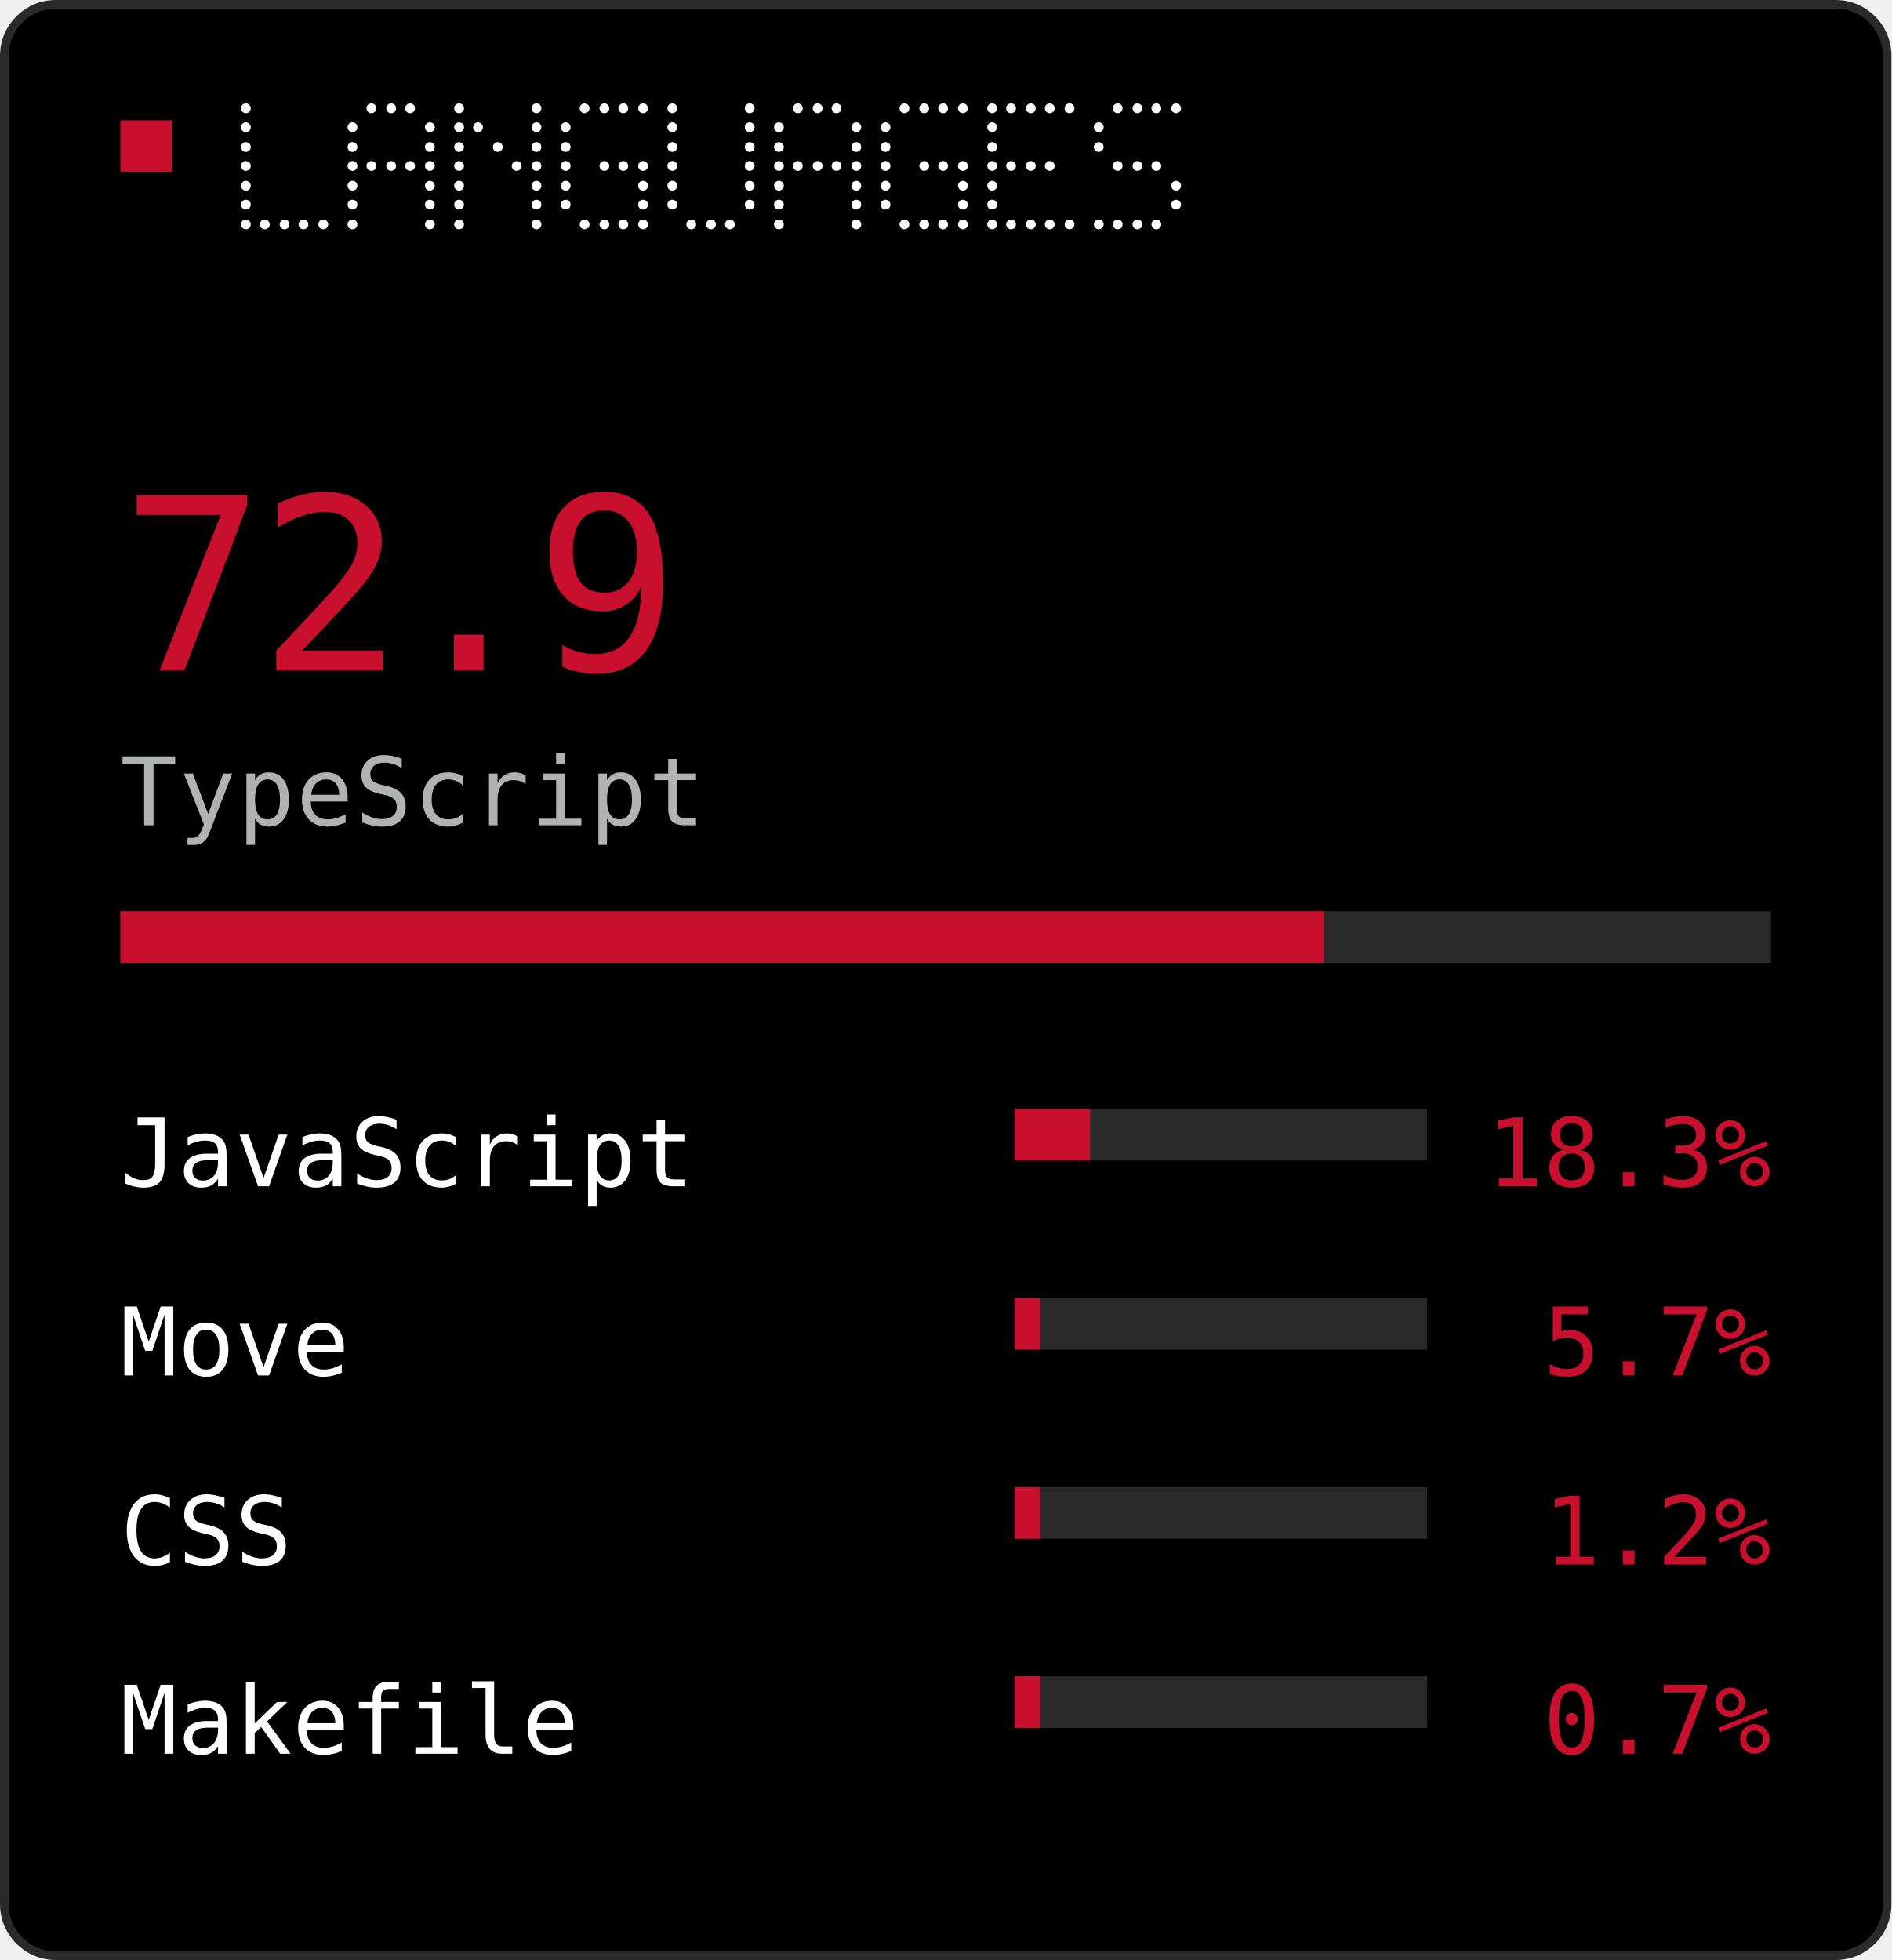
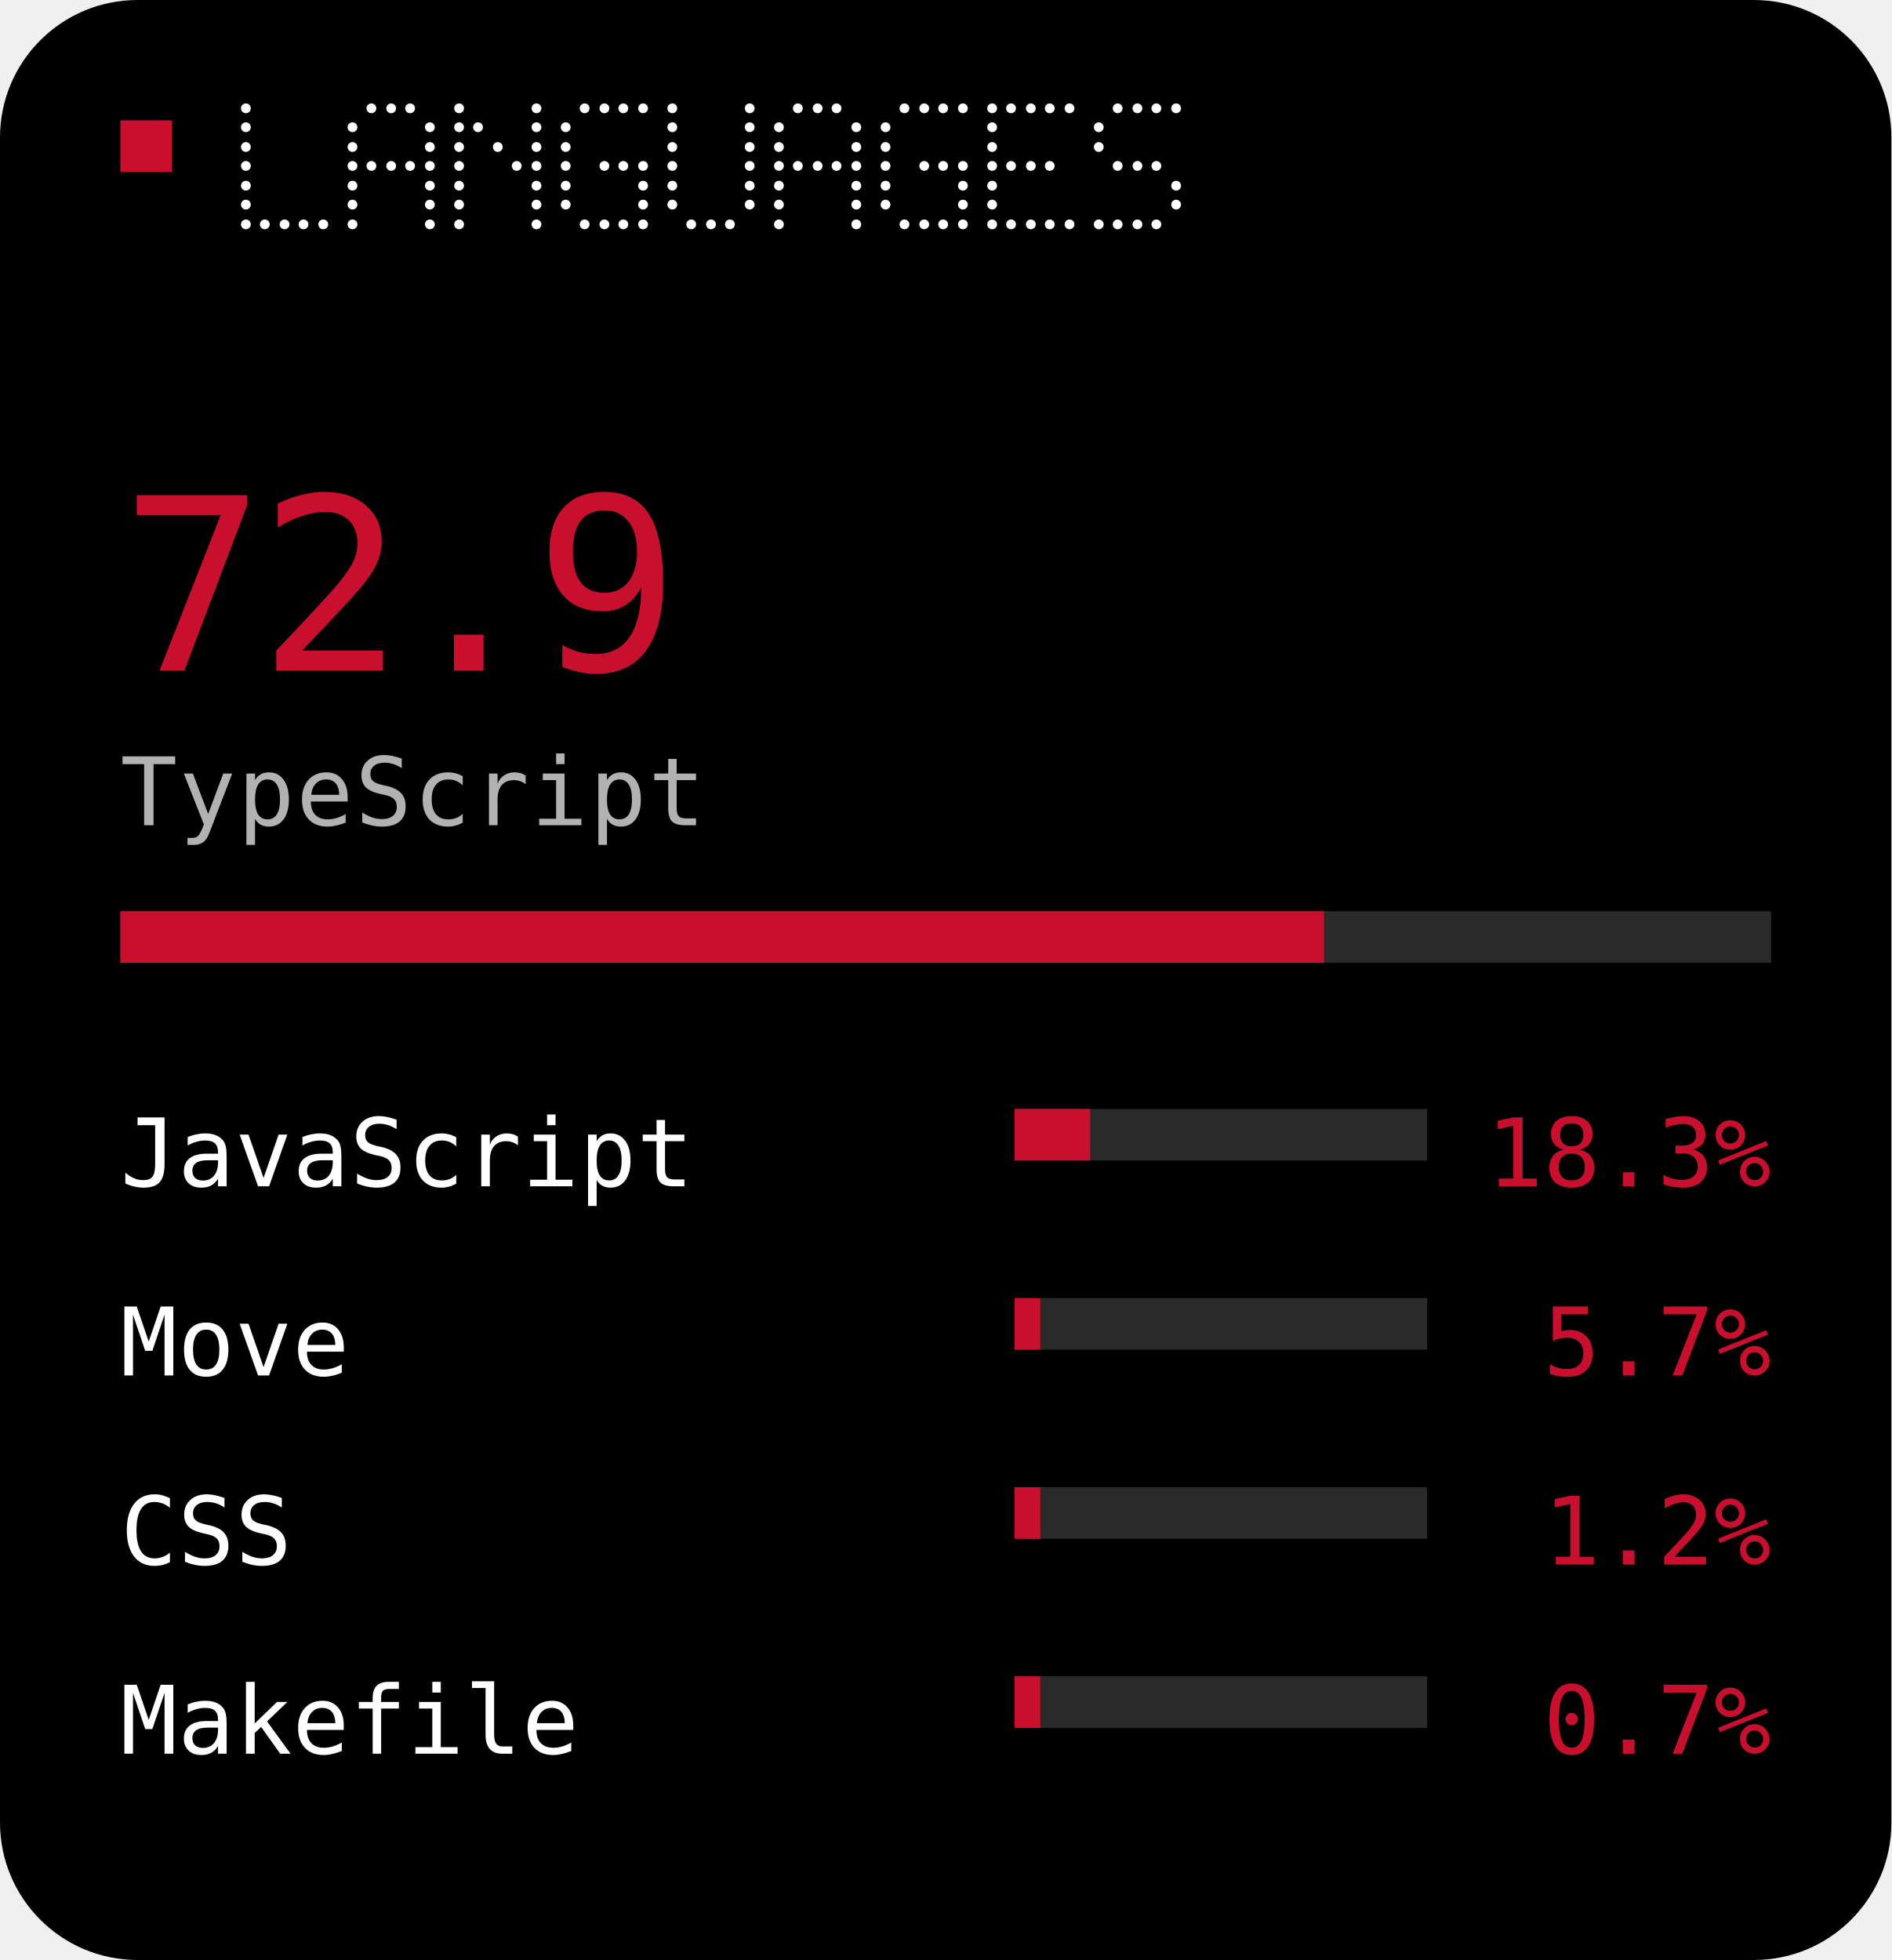
<svg xmlns="http://www.w3.org/2000/svg" width="220" height="228" viewBox="0 0 220 228" role="img">
-   <rect x="0.5" y="0.5" width="219" height="227" rx="6" fill="#000000" stroke="#2A2A2A" stroke-width="1" />
+   <rect width="220" height="228" rx="16" fill="#000000" />
  <rect x="14" y="14" width="6" height="6" fill="#C8102E" />
  <circle cx="28.6" cy="12.6" r="0.57" fill="#FFFFFF" />
  <circle cx="28.6" cy="14.8" r="0.57" fill="#FFFFFF" />
  <circle cx="28.6" cy="17.1" r="0.57" fill="#FFFFFF" />
  <circle cx="28.6" cy="19.3" r="0.57" fill="#FFFFFF" />
  <circle cx="28.6" cy="21.6" r="0.57" fill="#FFFFFF" />
  <circle cx="28.6" cy="23.8" r="0.57" fill="#FFFFFF" />
  <circle cx="28.6" cy="26.1" r="0.57" fill="#FFFFFF" />
  <circle cx="30.8" cy="26.1" r="0.57" fill="#FFFFFF" />
  <circle cx="33.1" cy="26.1" r="0.57" fill="#FFFFFF" />
  <circle cx="35.3" cy="26.1" r="0.57" fill="#FFFFFF" />
  <circle cx="37.6" cy="26.1" r="0.57" fill="#FFFFFF" />
  <circle cx="43.2" cy="12.6" r="0.57" fill="#FFFFFF" />
  <circle cx="45.5" cy="12.6" r="0.57" fill="#FFFFFF" />
  <circle cx="47.7" cy="12.6" r="0.57" fill="#FFFFFF" />
  <circle cx="41.0" cy="14.8" r="0.57" fill="#FFFFFF" />
  <circle cx="50.0" cy="14.8" r="0.57" fill="#FFFFFF" />
  <circle cx="41.0" cy="17.1" r="0.57" fill="#FFFFFF" />
  <circle cx="50.0" cy="17.1" r="0.57" fill="#FFFFFF" />
  <circle cx="41.0" cy="19.3" r="0.57" fill="#FFFFFF" />
  <circle cx="43.2" cy="19.3" r="0.57" fill="#FFFFFF" />
  <circle cx="45.5" cy="19.3" r="0.57" fill="#FFFFFF" />
  <circle cx="47.7" cy="19.3" r="0.57" fill="#FFFFFF" />
  <circle cx="50.0" cy="19.3" r="0.57" fill="#FFFFFF" />
  <circle cx="41.0" cy="21.6" r="0.57" fill="#FFFFFF" />
  <circle cx="50.0" cy="21.6" r="0.57" fill="#FFFFFF" />
  <circle cx="41.0" cy="23.8" r="0.57" fill="#FFFFFF" />
  <circle cx="50.0" cy="23.8" r="0.57" fill="#FFFFFF" />
  <circle cx="41.0" cy="26.1" r="0.57" fill="#FFFFFF" />
  <circle cx="50.0" cy="26.1" r="0.57" fill="#FFFFFF" />
  <circle cx="53.4" cy="12.6" r="0.57" fill="#FFFFFF" />
  <circle cx="62.4" cy="12.6" r="0.57" fill="#FFFFFF" />
  <circle cx="53.4" cy="14.8" r="0.57" fill="#FFFFFF" />
  <circle cx="55.6" cy="14.8" r="0.57" fill="#FFFFFF" />
  <circle cx="62.4" cy="14.8" r="0.57" fill="#FFFFFF" />
  <circle cx="53.4" cy="17.1" r="0.57" fill="#FFFFFF" />
  <circle cx="57.9" cy="17.1" r="0.57" fill="#FFFFFF" />
  <circle cx="62.4" cy="17.1" r="0.57" fill="#FFFFFF" />
  <circle cx="53.4" cy="19.3" r="0.57" fill="#FFFFFF" />
  <circle cx="60.1" cy="19.3" r="0.57" fill="#FFFFFF" />
  <circle cx="62.4" cy="19.3" r="0.57" fill="#FFFFFF" />
  <circle cx="53.4" cy="21.6" r="0.57" fill="#FFFFFF" />
  <circle cx="62.4" cy="21.6" r="0.57" fill="#FFFFFF" />
  <circle cx="53.4" cy="23.8" r="0.57" fill="#FFFFFF" />
  <circle cx="62.4" cy="23.8" r="0.57" fill="#FFFFFF" />
  <circle cx="53.4" cy="26.1" r="0.57" fill="#FFFFFF" />
  <circle cx="62.4" cy="26.1" r="0.57" fill="#FFFFFF" />
  <circle cx="68.0" cy="12.6" r="0.57" fill="#FFFFFF" />
  <circle cx="70.3" cy="12.6" r="0.57" fill="#FFFFFF" />
  <circle cx="72.5" cy="12.6" r="0.57" fill="#FFFFFF" />
  <circle cx="74.8" cy="12.6" r="0.57" fill="#FFFFFF" />
  <circle cx="65.8" cy="14.8" r="0.57" fill="#FFFFFF" />
  <circle cx="65.8" cy="17.1" r="0.57" fill="#FFFFFF" />
  <circle cx="65.8" cy="19.3" r="0.57" fill="#FFFFFF" />
  <circle cx="70.3" cy="19.3" r="0.57" fill="#FFFFFF" />
  <circle cx="72.5" cy="19.3" r="0.57" fill="#FFFFFF" />
  <circle cx="74.8" cy="19.3" r="0.57" fill="#FFFFFF" />
  <circle cx="65.8" cy="21.6" r="0.57" fill="#FFFFFF" />
  <circle cx="74.8" cy="21.6" r="0.57" fill="#FFFFFF" />
  <circle cx="65.8" cy="23.8" r="0.57" fill="#FFFFFF" />
  <circle cx="74.8" cy="23.8" r="0.57" fill="#FFFFFF" />
  <circle cx="68.0" cy="26.1" r="0.57" fill="#FFFFFF" />
  <circle cx="70.3" cy="26.1" r="0.57" fill="#FFFFFF" />
  <circle cx="72.5" cy="26.1" r="0.57" fill="#FFFFFF" />
  <circle cx="74.8" cy="26.1" r="0.57" fill="#FFFFFF" />
  <circle cx="78.2" cy="12.6" r="0.57" fill="#FFFFFF" />
  <circle cx="87.2" cy="12.6" r="0.57" fill="#FFFFFF" />
  <circle cx="78.2" cy="14.8" r="0.57" fill="#FFFFFF" />
  <circle cx="87.2" cy="14.8" r="0.57" fill="#FFFFFF" />
  <circle cx="78.2" cy="17.1" r="0.57" fill="#FFFFFF" />
  <circle cx="87.2" cy="17.1" r="0.57" fill="#FFFFFF" />
  <circle cx="78.2" cy="19.3" r="0.57" fill="#FFFFFF" />
  <circle cx="87.2" cy="19.3" r="0.57" fill="#FFFFFF" />
  <circle cx="78.2" cy="21.6" r="0.57" fill="#FFFFFF" />
  <circle cx="87.2" cy="21.6" r="0.57" fill="#FFFFFF" />
  <circle cx="78.2" cy="23.8" r="0.57" fill="#FFFFFF" />
  <circle cx="87.2" cy="23.8" r="0.57" fill="#FFFFFF" />
  <circle cx="80.4" cy="26.1" r="0.57" fill="#FFFFFF" />
  <circle cx="82.7" cy="26.1" r="0.57" fill="#FFFFFF" />
  <circle cx="84.9" cy="26.1" r="0.57" fill="#FFFFFF" />
  <circle cx="92.8" cy="12.6" r="0.57" fill="#FFFFFF" />
  <circle cx="95.1" cy="12.6" r="0.57" fill="#FFFFFF" />
  <circle cx="97.3" cy="12.6" r="0.57" fill="#FFFFFF" />
  <circle cx="90.6" cy="14.8" r="0.57" fill="#FFFFFF" />
  <circle cx="99.6" cy="14.8" r="0.57" fill="#FFFFFF" />
  <circle cx="90.6" cy="17.1" r="0.57" fill="#FFFFFF" />
  <circle cx="99.6" cy="17.1" r="0.57" fill="#FFFFFF" />
  <circle cx="90.6" cy="19.3" r="0.57" fill="#FFFFFF" />
  <circle cx="92.8" cy="19.3" r="0.57" fill="#FFFFFF" />
  <circle cx="95.1" cy="19.3" r="0.57" fill="#FFFFFF" />
  <circle cx="97.3" cy="19.3" r="0.57" fill="#FFFFFF" />
  <circle cx="99.6" cy="19.3" r="0.57" fill="#FFFFFF" />
  <circle cx="90.6" cy="21.6" r="0.57" fill="#FFFFFF" />
  <circle cx="99.6" cy="21.6" r="0.57" fill="#FFFFFF" />
  <circle cx="90.6" cy="23.8" r="0.57" fill="#FFFFFF" />
  <circle cx="99.6" cy="23.8" r="0.57" fill="#FFFFFF" />
  <circle cx="90.6" cy="26.1" r="0.57" fill="#FFFFFF" />
  <circle cx="99.6" cy="26.1" r="0.57" fill="#FFFFFF" />
  <circle cx="105.2" cy="12.6" r="0.57" fill="#FFFFFF" />
  <circle cx="107.5" cy="12.6" r="0.57" fill="#FFFFFF" />
  <circle cx="109.7" cy="12.6" r="0.57" fill="#FFFFFF" />
  <circle cx="112.0" cy="12.6" r="0.57" fill="#FFFFFF" />
  <circle cx="103.0" cy="14.8" r="0.57" fill="#FFFFFF" />
  <circle cx="103.0" cy="17.1" r="0.57" fill="#FFFFFF" />
  <circle cx="103.0" cy="19.3" r="0.57" fill="#FFFFFF" />
  <circle cx="107.5" cy="19.3" r="0.57" fill="#FFFFFF" />
  <circle cx="109.7" cy="19.3" r="0.57" fill="#FFFFFF" />
  <circle cx="112.0" cy="19.3" r="0.57" fill="#FFFFFF" />
  <circle cx="103.0" cy="21.6" r="0.57" fill="#FFFFFF" />
  <circle cx="112.0" cy="21.6" r="0.57" fill="#FFFFFF" />
  <circle cx="103.0" cy="23.8" r="0.57" fill="#FFFFFF" />
  <circle cx="112.0" cy="23.8" r="0.57" fill="#FFFFFF" />
  <circle cx="105.2" cy="26.1" r="0.57" fill="#FFFFFF" />
  <circle cx="107.5" cy="26.1" r="0.57" fill="#FFFFFF" />
  <circle cx="109.7" cy="26.1" r="0.57" fill="#FFFFFF" />
  <circle cx="112.0" cy="26.1" r="0.57" fill="#FFFFFF" />
  <circle cx="115.4" cy="12.6" r="0.57" fill="#FFFFFF" />
  <circle cx="117.6" cy="12.6" r="0.57" fill="#FFFFFF" />
  <circle cx="119.9" cy="12.6" r="0.57" fill="#FFFFFF" />
  <circle cx="122.1" cy="12.6" r="0.57" fill="#FFFFFF" />
  <circle cx="124.4" cy="12.6" r="0.57" fill="#FFFFFF" />
  <circle cx="115.4" cy="14.8" r="0.57" fill="#FFFFFF" />
  <circle cx="115.4" cy="17.1" r="0.57" fill="#FFFFFF" />
  <circle cx="115.4" cy="19.3" r="0.57" fill="#FFFFFF" />
  <circle cx="117.6" cy="19.3" r="0.57" fill="#FFFFFF" />
  <circle cx="119.9" cy="19.3" r="0.57" fill="#FFFFFF" />
  <circle cx="122.1" cy="19.3" r="0.57" fill="#FFFFFF" />
  <circle cx="115.4" cy="21.6" r="0.57" fill="#FFFFFF" />
  <circle cx="115.4" cy="23.8" r="0.57" fill="#FFFFFF" />
  <circle cx="115.4" cy="26.1" r="0.57" fill="#FFFFFF" />
  <circle cx="117.6" cy="26.1" r="0.57" fill="#FFFFFF" />
  <circle cx="119.9" cy="26.1" r="0.57" fill="#FFFFFF" />
  <circle cx="122.1" cy="26.1" r="0.57" fill="#FFFFFF" />
  <circle cx="124.4" cy="26.1" r="0.57" fill="#FFFFFF" />
  <circle cx="130.0" cy="12.6" r="0.57" fill="#FFFFFF" />
  <circle cx="132.3" cy="12.6" r="0.57" fill="#FFFFFF" />
  <circle cx="134.5" cy="12.6" r="0.57" fill="#FFFFFF" />
  <circle cx="136.8" cy="12.6" r="0.57" fill="#FFFFFF" />
  <circle cx="127.8" cy="14.8" r="0.57" fill="#FFFFFF" />
  <circle cx="127.8" cy="17.1" r="0.57" fill="#FFFFFF" />
  <circle cx="130.0" cy="19.3" r="0.57" fill="#FFFFFF" />
  <circle cx="132.3" cy="19.3" r="0.57" fill="#FFFFFF" />
  <circle cx="134.5" cy="19.3" r="0.57" fill="#FFFFFF" />
  <circle cx="136.8" cy="21.6" r="0.57" fill="#FFFFFF" />
  <circle cx="136.8" cy="23.8" r="0.57" fill="#FFFFFF" />
  <circle cx="127.8" cy="26.1" r="0.57" fill="#FFFFFF" />
  <circle cx="130.0" cy="26.1" r="0.57" fill="#FFFFFF" />
  <circle cx="132.3" cy="26.1" r="0.57" fill="#FFFFFF" />
  <circle cx="134.5" cy="26.1" r="0.57" fill="#FFFFFF" />
  <text x="14" y="78" fill="#C8102E" text-anchor="start" font-family="ui-monospace, Geist Mono, monospace" font-size="28" letter-spacing="-0.8" dominant-baseline="auto">72.9</text>
  <text x="14" y="96" fill="#B1B3B3" text-anchor="start" font-family="ui-monospace, Geist Mono, monospace" font-size="11" letter-spacing="0.2" dominant-baseline="auto">TypeScript</text>
  <rect x="14.0" y="106.0" width="192.0" height="6" fill="#2A2A2A" />
  <rect x="14.0" y="106.0" width="140.0" height="6" fill="#C8102E" />
  <text x="14" y="138" fill="#FFFFFF" text-anchor="start" font-family="ui-monospace, Geist Mono, monospace" font-size="11" letter-spacing="0.05" dominant-baseline="auto">JavaScript</text>
  <text x="206" y="138" fill="#C8102E" text-anchor="end" font-family="ui-monospace, Geist Mono, monospace" font-size="11" letter-spacing="0" dominant-baseline="auto">18.3%</text>
  <rect x="118.0" y="129.0" width="48.0" height="6" fill="#2A2A2A" />
  <rect x="118.0" y="129.0" width="8.8" height="6" fill="#C8102E" />
  <text x="14" y="160" fill="#FFFFFF" text-anchor="start" font-family="ui-monospace, Geist Mono, monospace" font-size="11" letter-spacing="0.05" dominant-baseline="auto">Move</text>
  <text x="206" y="160" fill="#C8102E" text-anchor="end" font-family="ui-monospace, Geist Mono, monospace" font-size="11" letter-spacing="0" dominant-baseline="auto">5.7%</text>
  <rect x="118.0" y="151.0" width="48.0" height="6" fill="#2A2A2A" />
  <rect x="118.0" y="151.0" width="3.0" height="6" fill="#C8102E" />
  <text x="14" y="182" fill="#FFFFFF" text-anchor="start" font-family="ui-monospace, Geist Mono, monospace" font-size="11" letter-spacing="0.05" dominant-baseline="auto">CSS</text>
  <text x="206" y="182" fill="#C8102E" text-anchor="end" font-family="ui-monospace, Geist Mono, monospace" font-size="11" letter-spacing="0" dominant-baseline="auto">1.2%</text>
  <rect x="118.0" y="173.0" width="48.0" height="6" fill="#2A2A2A" />
  <rect x="118.0" y="173.0" width="3.0" height="6" fill="#C8102E" />
  <text x="14" y="204" fill="#FFFFFF" text-anchor="start" font-family="ui-monospace, Geist Mono, monospace" font-size="11" letter-spacing="0.05" dominant-baseline="auto">Makefile</text>
  <text x="206" y="204" fill="#C8102E" text-anchor="end" font-family="ui-monospace, Geist Mono, monospace" font-size="11" letter-spacing="0" dominant-baseline="auto">0.7%</text>
  <rect x="118.0" y="195.0" width="48.0" height="6" fill="#2A2A2A" />
  <rect x="118.0" y="195.0" width="3.0" height="6" fill="#C8102E" />
</svg>
